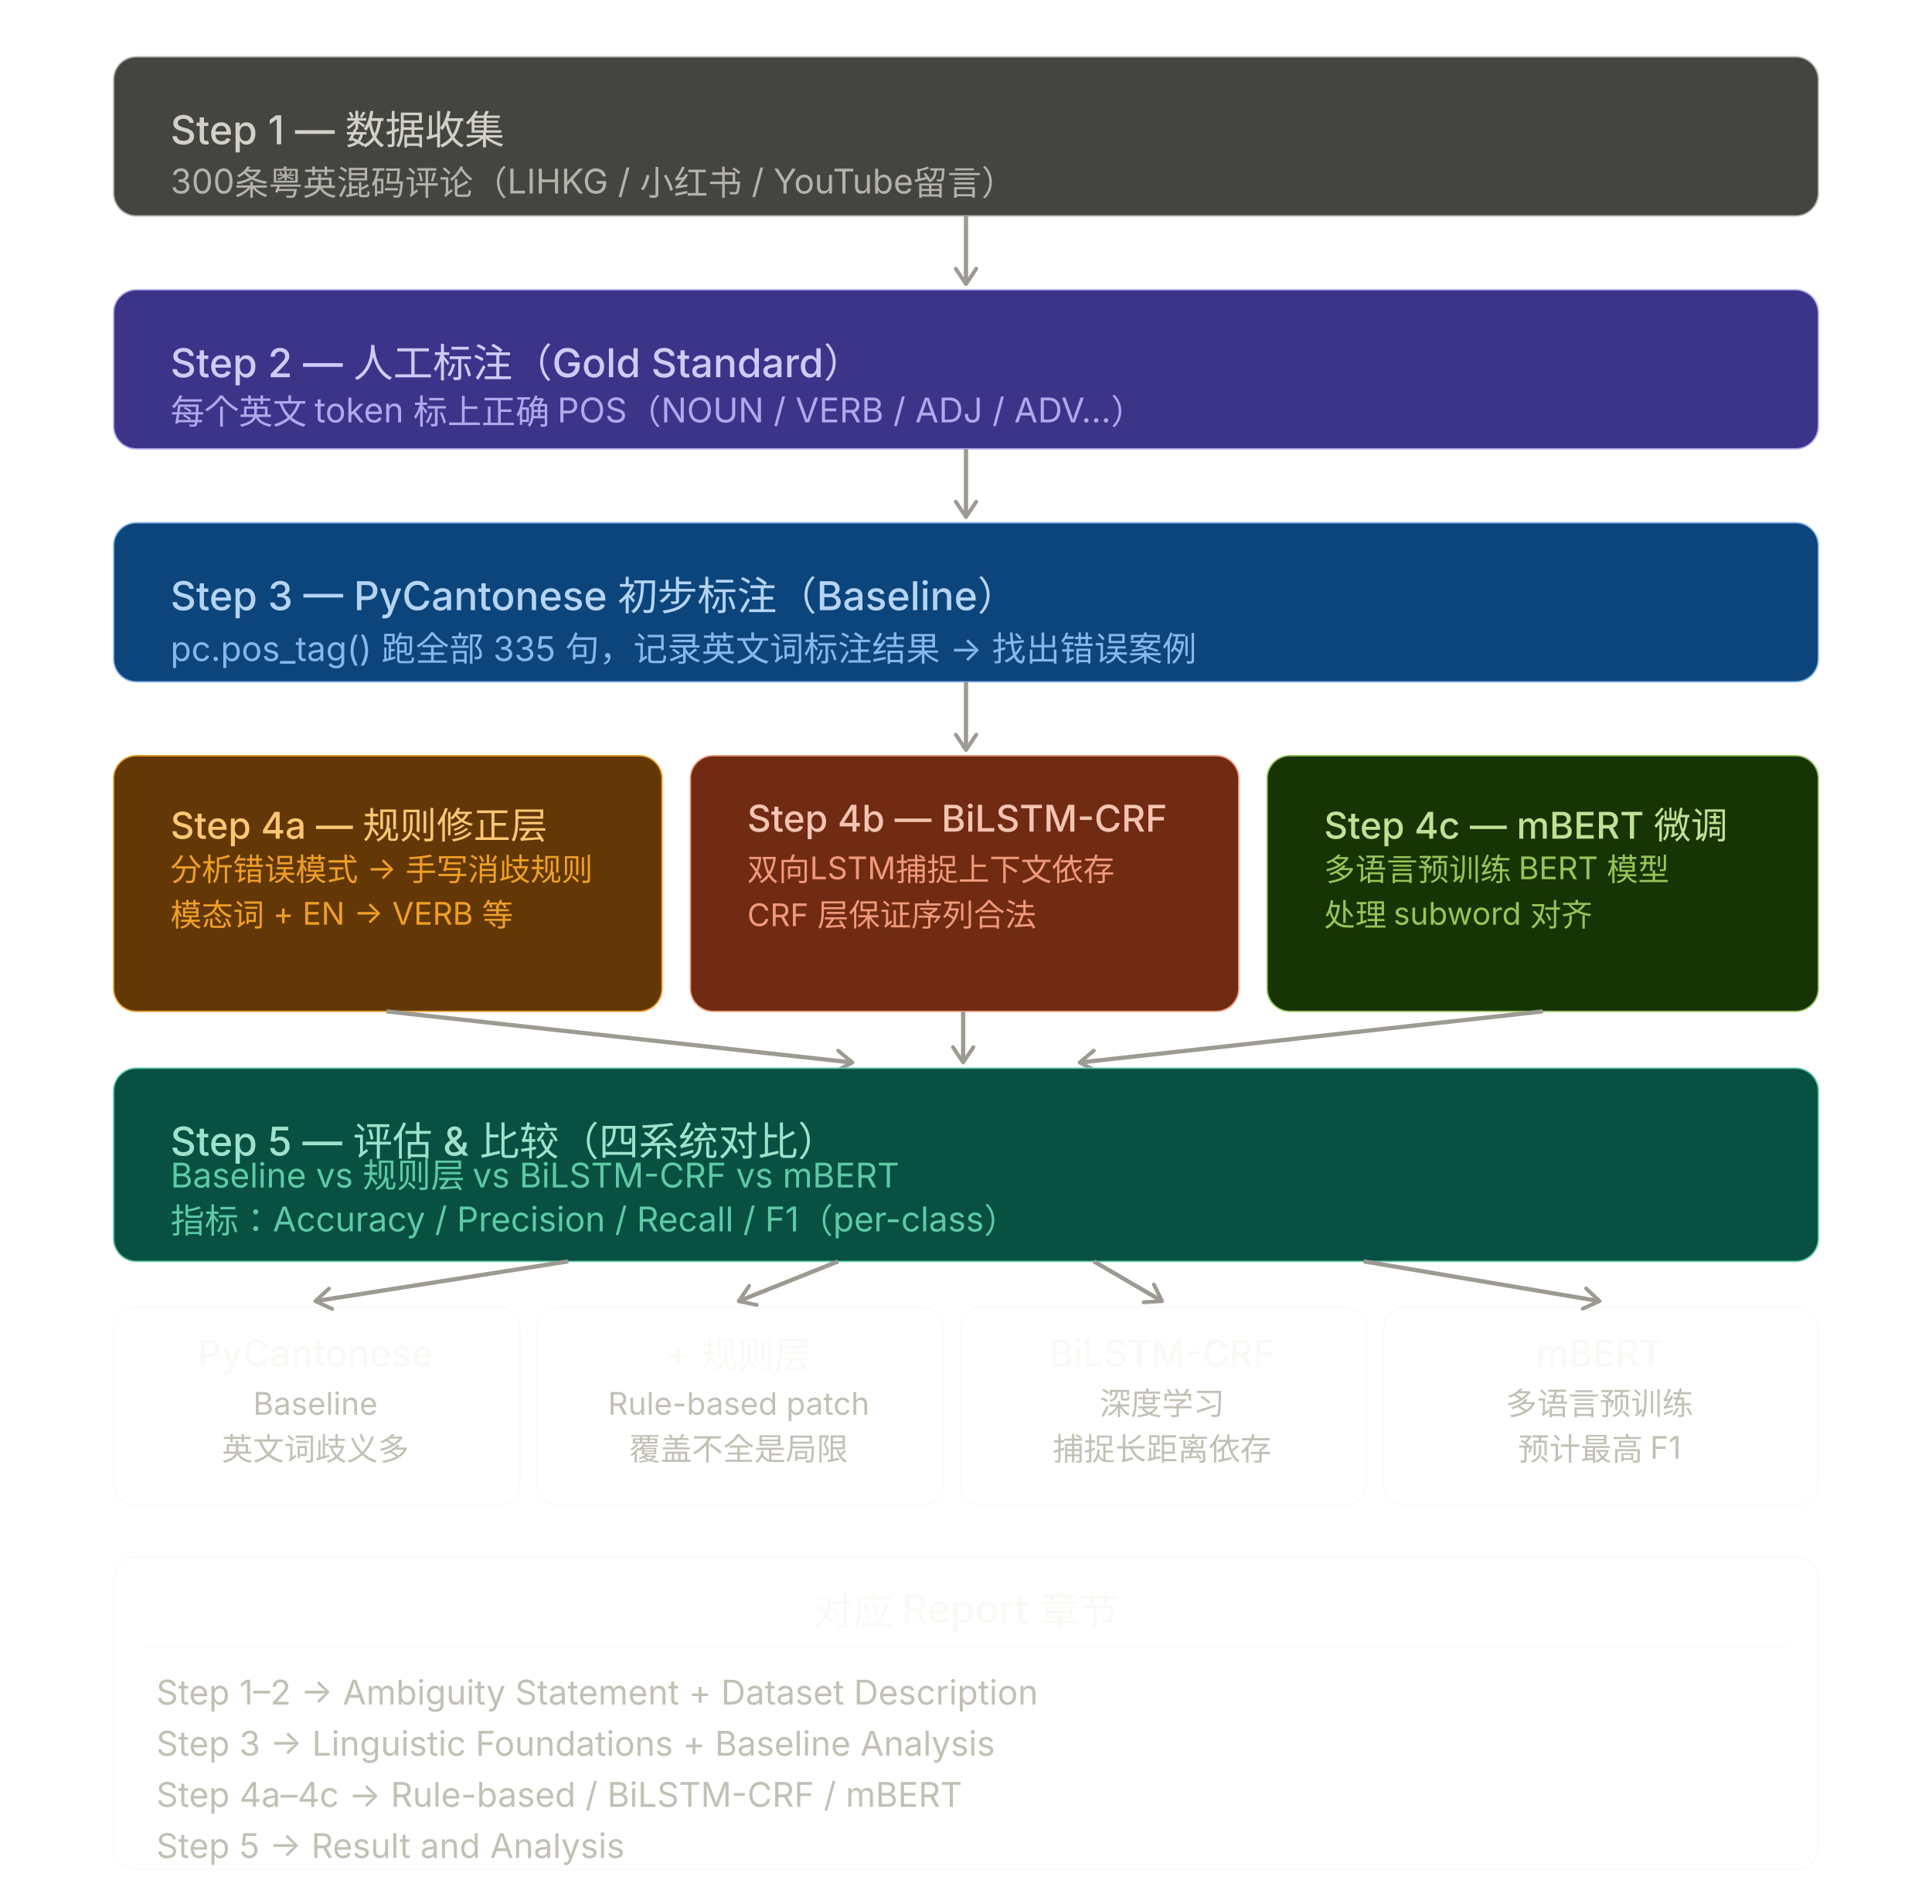
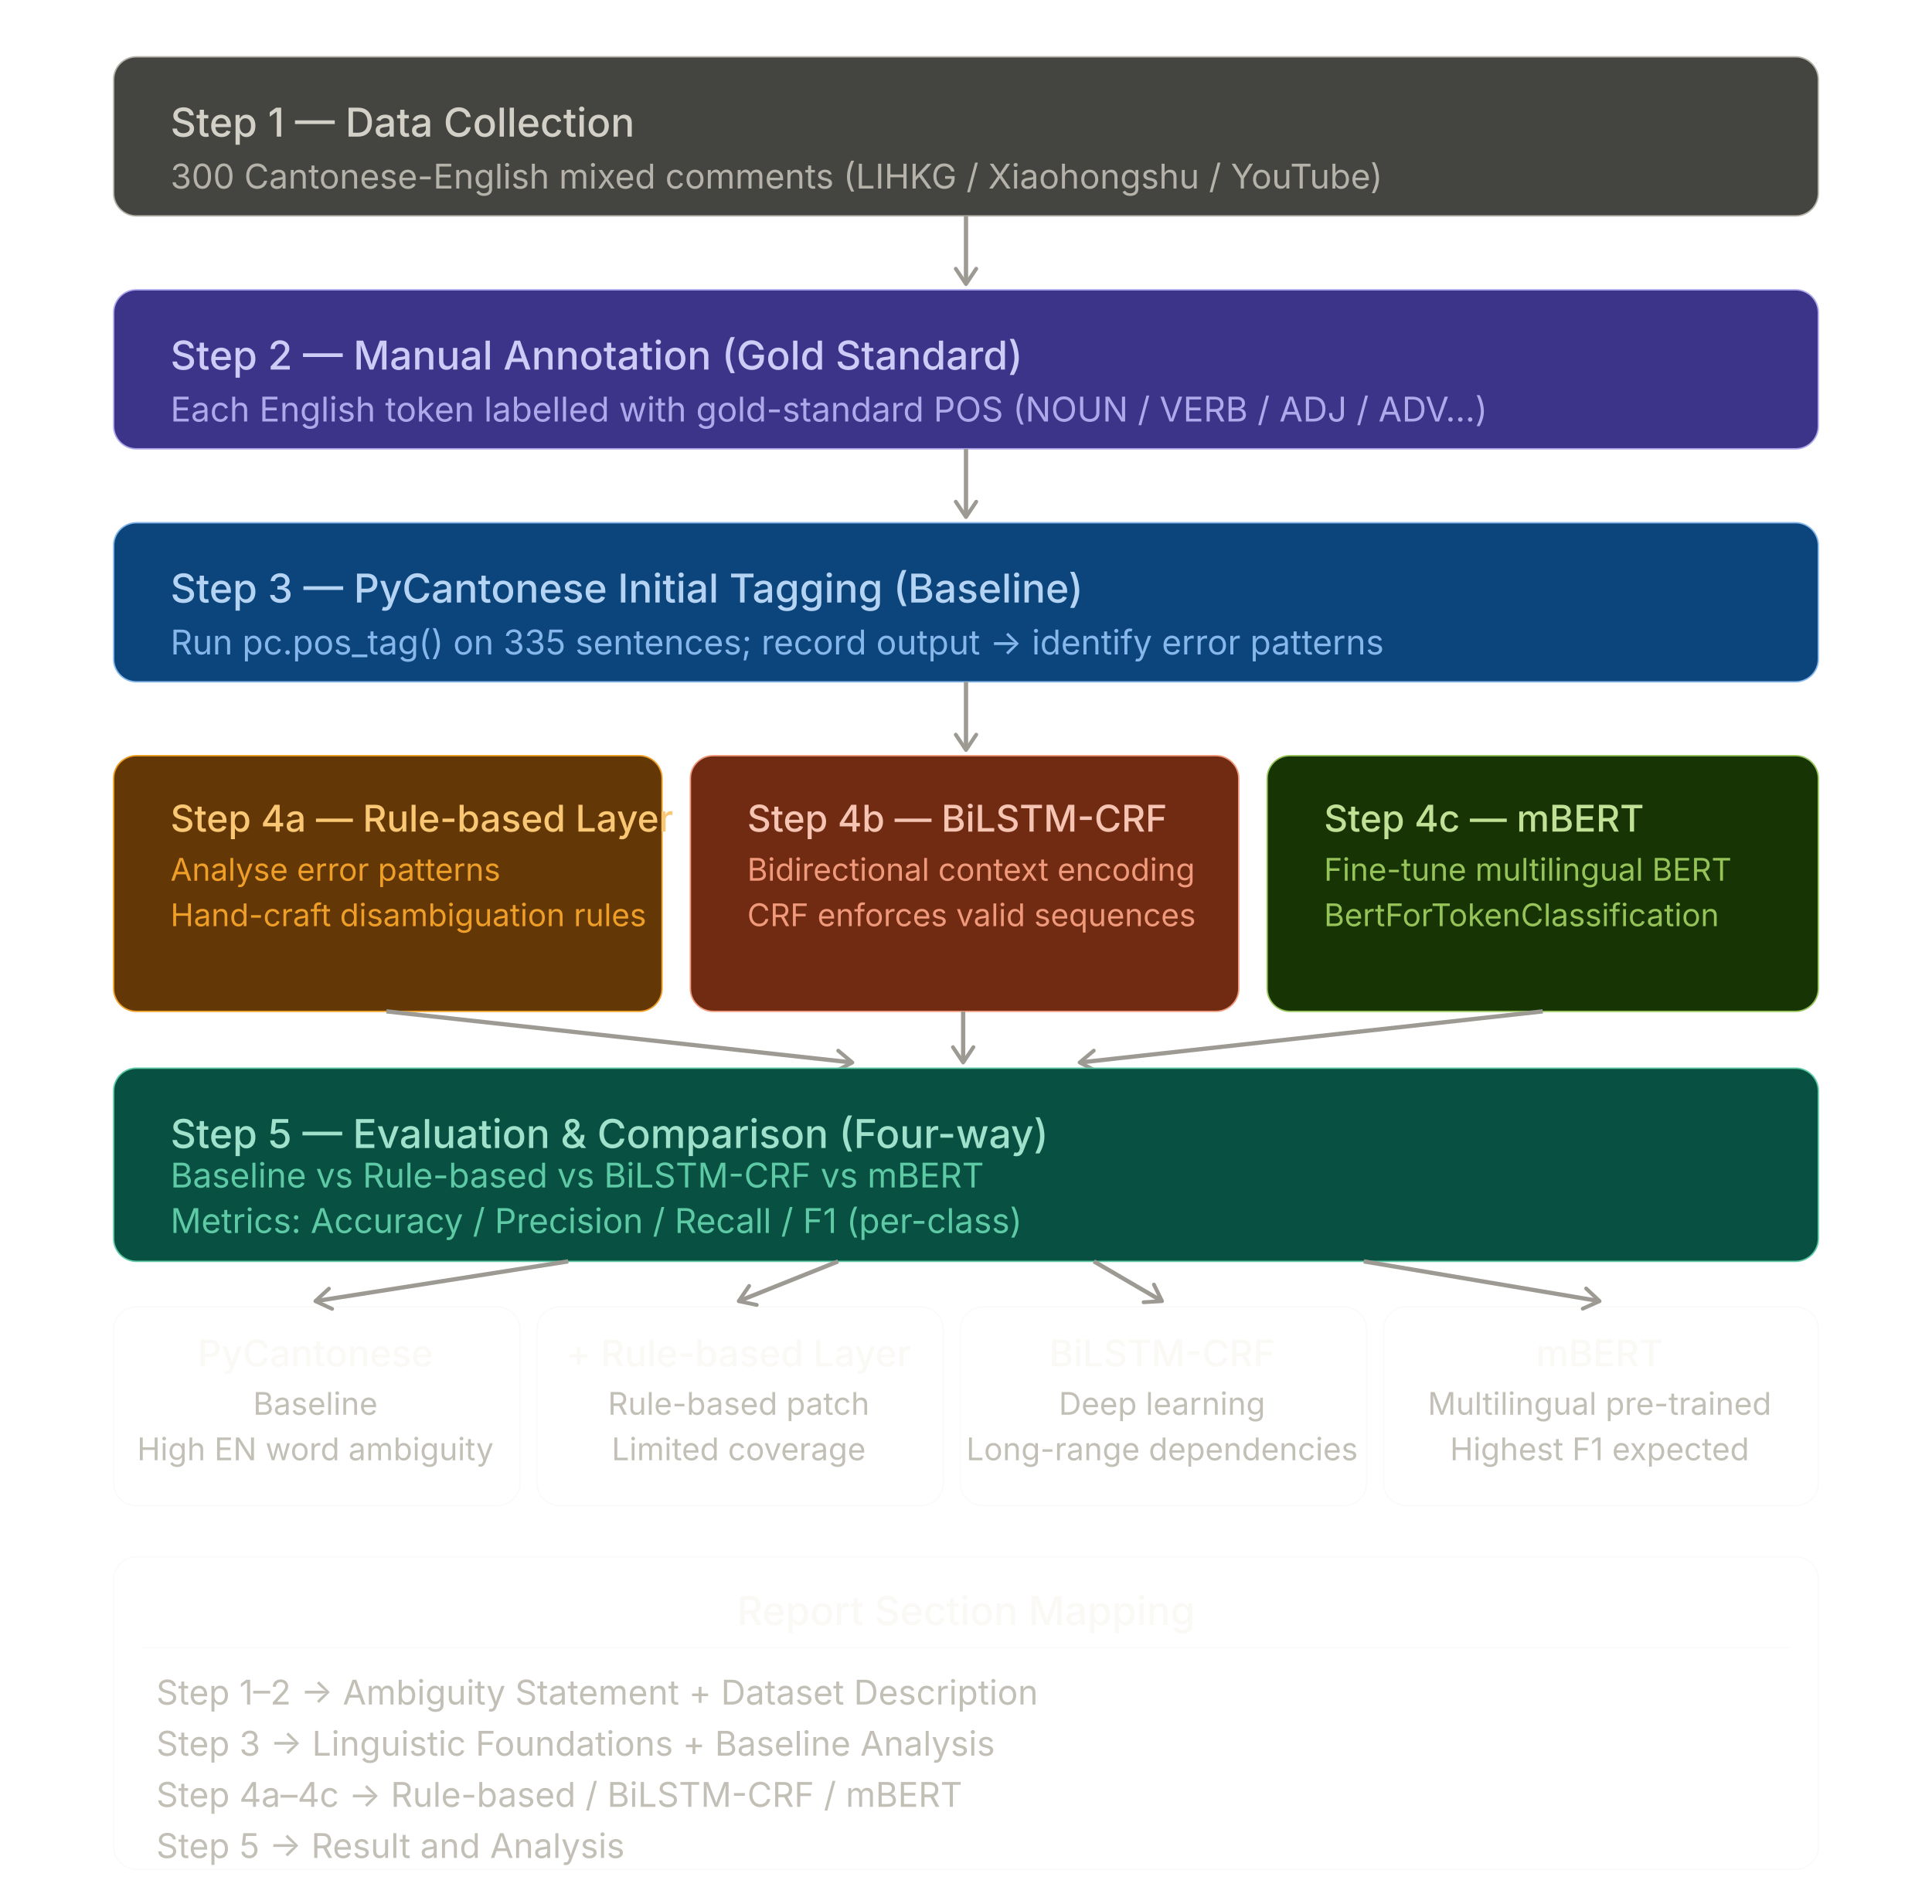
<svg xmlns="http://www.w3.org/2000/svg" width="100%" viewBox="0 0 680 670">
  <defs>
    <marker id="arrow" viewBox="0 0 10 10" refX="8" refY="5" markerWidth="6" markerHeight="6" orient="auto-start-reverse">
      <path d="M2 1L8 5L2 9" fill="none" stroke="context-stroke" stroke-width="1.5" stroke-linecap="round" stroke-linejoin="round" />
    </marker>
  </defs>
  <g style="fill:rgb(0,0,0);stroke:none;font-family:-apple-system,&quot;Segoe UI&quot;,sans-serif;font-size:16px;font-weight:400;text-anchor:start;dominant-baseline:auto">
    <rect x="40" y="20" width="600" height="56" rx="8" style="fill:rgb(68,68,65);stroke:rgb(180,178,169);stroke-width:0.5px;" />
-     <text x="60" y="43" dominant-baseline="central" style="fill:rgb(211,209,199);stroke:none;font-size:14px;font-weight:500;text-anchor:start;dominant-baseline:central">Step 1 — 数据收集</text>
-     <text x="60" y="62" dominant-baseline="central" style="fill:rgb(180,178,169);stroke:none;font-size:12px;font-weight:400;text-anchor:start;dominant-baseline:central">300条粤英混码评论（LIHKG / 小红书 / YouTube留言）</text>
+     <text x="60" y="43" dominant-baseline="central" style="fill:rgb(211,209,199);stroke:none;font-size:14px;font-weight:500;text-anchor:start;dominant-baseline:central">Step 1 — Data Collection</text>
+     <text x="60" y="62" dominant-baseline="central" style="fill:rgb(180,178,169);stroke:none;font-size:12px;font-weight:400;text-anchor:start;dominant-baseline:central">300 Cantonese-English mixed comments (LIHKG / Xiaohongshu / YouTube)</text>
  </g>
  <line x1="340" y1="76" x2="340" y2="100" marker-end="url(#arrow)" style="fill:none;stroke:rgb(156,154,146);stroke-width:1.5px;" />
  <g style="font-family:-apple-system,&quot;Segoe UI&quot;,sans-serif;">
    <rect x="40" y="102" width="600" height="56" rx="8" style="fill:rgb(60,52,137);stroke:rgb(175,169,236);stroke-width:0.5px;" />
-     <text x="60" y="125" dominant-baseline="central" style="fill:rgb(206,203,246);stroke:none;font-size:14px;font-weight:500;text-anchor:start;dominant-baseline:central">Step 2 — 人工标注（Gold Standard）</text>
-     <text x="60" y="144" dominant-baseline="central" style="fill:rgb(175,169,236);stroke:none;font-size:12px;font-weight:400;text-anchor:start;dominant-baseline:central">每个英文 token 标上正确 POS（NOUN / VERB / ADJ / ADV…）</text>
+     <text x="60" y="125" dominant-baseline="central" style="fill:rgb(206,203,246);stroke:none;font-size:14px;font-weight:500;text-anchor:start;dominant-baseline:central">Step 2 — Manual Annotation (Gold Standard)</text>
+     <text x="60" y="144" dominant-baseline="central" style="fill:rgb(175,169,236);stroke:none;font-size:12px;font-weight:400;text-anchor:start;dominant-baseline:central">Each English token labelled with gold-standard POS (NOUN / VERB / ADJ / ADV…)</text>
  </g>
  <line x1="340" y1="158" x2="340" y2="182" marker-end="url(#arrow)" style="fill:none;stroke:rgb(156,154,146);stroke-width:1.5px;" />
  <g style="font-family:-apple-system,&quot;Segoe UI&quot;,sans-serif;">
    <rect x="40" y="184" width="600" height="56" rx="8" style="fill:rgb(12,68,124);stroke:rgb(133,183,235);stroke-width:0.5px;" />
-     <text x="60" y="207" dominant-baseline="central" style="fill:rgb(181,212,244);stroke:none;font-size:14px;font-weight:500;text-anchor:start;dominant-baseline:central">Step 3 — PyCantonese 初步标注（Baseline）</text>
-     <text x="60" y="226" dominant-baseline="central" style="fill:rgb(133,183,235);stroke:none;font-size:12px;font-weight:400;text-anchor:start;dominant-baseline:central">pc.pos_tag() 跑全部 335 句，记录英文词标注结果 → 找出错误案例</text>
+     <text x="60" y="207" dominant-baseline="central" style="fill:rgb(181,212,244);stroke:none;font-size:14px;font-weight:500;text-anchor:start;dominant-baseline:central">Step 3 — PyCantonese Initial Tagging (Baseline)</text>
+     <text x="60" y="226" dominant-baseline="central" style="fill:rgb(133,183,235);stroke:none;font-size:12px;font-weight:400;text-anchor:start;dominant-baseline:central">Run pc.pos_tag() on 335 sentences; record output → identify error patterns</text>
  </g>
  <line x1="340" y1="240" x2="340" y2="264" marker-end="url(#arrow)" style="fill:none;stroke:rgb(156,154,146);stroke-width:1.5px;" />
  <rect x="40" y="266" width="193" height="90" rx="8" style="fill:rgb(99,56,6);stroke:rgb(239,159,39);stroke-width:0.5px;" />
-   <text x="60" y="288" dominant-baseline="central" style="fill:rgb(250,199,117);stroke:none;font-size:13px;font-weight:500;font-family:-apple-system,sans-serif;">Step 4a — 规则修正层</text>
-   <text x="60" y="310" style="fill:rgb(239,159,39);stroke:none;font-size:11px;font-family:-apple-system,sans-serif;">分析错误模式 → 手写消歧规则</text>
-   <text x="60" y="326" style="fill:rgb(239,159,39);stroke:none;font-size:11px;font-family:-apple-system,sans-serif;">模态词 + EN → VERB 等</text>
+   <text x="60" y="288" dominant-baseline="central" style="fill:rgb(250,199,117);stroke:none;font-size:13px;font-weight:500;font-family:-apple-system,sans-serif;">Step 4a — Rule-based Layer</text>
+   <text x="60" y="310" style="fill:rgb(239,159,39);stroke:none;font-size:11px;font-family:-apple-system,sans-serif;">Analyse error patterns</text>
+   <text x="60" y="326" style="fill:rgb(239,159,39);stroke:none;font-size:11px;font-family:-apple-system,sans-serif;">Hand-craft disambiguation rules</text>
  <rect x="243" y="266" width="193" height="90" rx="8" style="fill:rgb(113,43,19);stroke:rgb(240,153,123);stroke-width:0.5px;" />
  <text x="263" y="288" dominant-baseline="central" style="fill:rgb(245,196,179);stroke:none;font-size:13px;font-weight:500;font-family:-apple-system,sans-serif;">Step 4b — BiLSTM-CRF</text>
-   <text x="263" y="310" style="fill:rgb(240,153,123);stroke:none;font-size:11px;font-family:-apple-system,sans-serif;">双向LSTM捕捉上下文依存</text>
-   <text x="263" y="326" style="fill:rgb(240,153,123);stroke:none;font-size:11px;font-family:-apple-system,sans-serif;">CRF 层保证序列合法</text>
+   <text x="263" y="310" style="fill:rgb(240,153,123);stroke:none;font-size:11px;font-family:-apple-system,sans-serif;">Bidirectional context encoding</text>
+   <text x="263" y="326" style="fill:rgb(240,153,123);stroke:none;font-size:11px;font-family:-apple-system,sans-serif;">CRF enforces valid sequences</text>
  <rect x="446" y="266" width="194" height="90" rx="8" style="fill:rgb(23,52,4);stroke:rgb(151,196,89);stroke-width:0.5px;" />
-   <text x="466" y="288" dominant-baseline="central" style="fill:rgb(192,225,150);stroke:none;font-size:13px;font-weight:500;font-family:-apple-system,sans-serif;">Step 4c — mBERT 微调</text>
-   <text x="466" y="310" style="fill:rgb(151,196,89);stroke:none;font-size:11px;font-family:-apple-system,sans-serif;">多语言预训练 BERT 模型</text>
-   <text x="466" y="326" style="fill:rgb(151,196,89);stroke:none;font-size:11px;font-family:-apple-system,sans-serif;">处理 subword 对齐</text>
+   <text x="466" y="288" dominant-baseline="central" style="fill:rgb(192,225,150);stroke:none;font-size:13px;font-weight:500;font-family:-apple-system,sans-serif;">Step 4c — mBERT</text>
+   <text x="466" y="310" style="fill:rgb(151,196,89);stroke:none;font-size:11px;font-family:-apple-system,sans-serif;">Fine-tune multilingual BERT</text>
+   <text x="466" y="326" style="fill:rgb(151,196,89);stroke:none;font-size:11px;font-family:-apple-system,sans-serif;">BertForTokenClassification</text>
  <line x1="136" y1="356" x2="300" y2="374" marker-end="url(#arrow)" style="fill:none;stroke:rgb(156,154,146);stroke-width:1.5px;" />
  <line x1="339" y1="356" x2="339" y2="374" marker-end="url(#arrow)" style="fill:none;stroke:rgb(156,154,146);stroke-width:1.5px;" />
  <line x1="543" y1="356" x2="380" y2="374" marker-end="url(#arrow)" style="fill:none;stroke:rgb(156,154,146);stroke-width:1.5px;" />
  <rect x="40" y="376" width="600" height="68" rx="8" style="fill:rgb(8,80,65);stroke:rgb(93,202,165);stroke-width:0.5px;" />
-   <text x="60" y="399" dominant-baseline="central" style="fill:rgb(159,225,203);stroke:none;font-size:14px;font-weight:500;font-family:-apple-system,sans-serif;">Step 5 — 评估 &amp; 比较（四系统对比）</text>
-   <text x="60" y="418" style="fill:rgb(93,202,165);stroke:none;font-size:12px;font-family:-apple-system,sans-serif;">Baseline vs 规则层 vs BiLSTM-CRF vs mBERT</text>
-   <text x="60" y="434" style="fill:rgb(93,202,165);stroke:none;font-size:12px;font-family:-apple-system,sans-serif;">指标：Accuracy / Precision / Recall / F1（per-class）</text>
+   <text x="60" y="399" dominant-baseline="central" style="fill:rgb(159,225,203);stroke:none;font-size:14px;font-weight:500;font-family:-apple-system,sans-serif;">Step 5 — Evaluation &amp; Comparison (Four-way)</text>
+   <text x="60" y="418" style="fill:rgb(93,202,165);stroke:none;font-size:12px;font-family:-apple-system,sans-serif;">Baseline vs Rule-based vs BiLSTM-CRF vs mBERT</text>
+   <text x="60" y="434" style="fill:rgb(93,202,165);stroke:none;font-size:12px;font-family:-apple-system,sans-serif;">Metrics: Accuracy / Precision / Recall / F1 (per-class)</text>
  <rect x="40" y="460" width="143" height="70" rx="8" style="fill:none;stroke:rgba(222,220,209,0.15);stroke-width:0.5px;" />
  <text x="111" y="481" text-anchor="middle" style="fill:rgb(250,249,245);stroke:none;font-size:13px;font-weight:500;font-family:-apple-system,sans-serif;">PyCantonese</text>
  <text x="111" y="498" text-anchor="middle" style="fill:rgb(194,192,182);stroke:none;font-size:11px;font-family:-apple-system,sans-serif;">Baseline</text>
-   <text x="111" y="514" text-anchor="middle" style="fill:rgb(194,192,182);stroke:none;font-size:11px;font-family:-apple-system,sans-serif;">英文词歧义多</text>
+   <text x="111" y="514" text-anchor="middle" style="fill:rgb(194,192,182);stroke:none;font-size:11px;font-family:-apple-system,sans-serif;">High EN word ambiguity</text>
  <rect x="189" y="460" width="143" height="70" rx="8" style="fill:none;stroke:rgba(222,220,209,0.15);stroke-width:0.5px;" />
-   <text x="260" y="481" text-anchor="middle" style="fill:rgb(250,249,245);stroke:none;font-size:13px;font-weight:500;font-family:-apple-system,sans-serif;">+ 规则层</text>
+   <text x="260" y="481" text-anchor="middle" style="fill:rgb(250,249,245);stroke:none;font-size:13px;font-weight:500;font-family:-apple-system,sans-serif;">+ Rule-based Layer</text>
  <text x="260" y="498" text-anchor="middle" style="fill:rgb(194,192,182);stroke:none;font-size:11px;font-family:-apple-system,sans-serif;">Rule-based patch</text>
-   <text x="260" y="514" text-anchor="middle" style="fill:rgb(194,192,182);stroke:none;font-size:11px;font-family:-apple-system,sans-serif;">覆盖不全是局限</text>
+   <text x="260" y="514" text-anchor="middle" style="fill:rgb(194,192,182);stroke:none;font-size:11px;font-family:-apple-system,sans-serif;">Limited coverage</text>
  <rect x="338" y="460" width="143" height="70" rx="8" style="fill:none;stroke:rgba(222,220,209,0.15);stroke-width:0.5px;" />
  <text x="409" y="481" text-anchor="middle" style="fill:rgb(250,249,245);stroke:none;font-size:13px;font-weight:500;font-family:-apple-system,sans-serif;">BiLSTM-CRF</text>
-   <text x="409" y="498" text-anchor="middle" style="fill:rgb(194,192,182);stroke:none;font-size:11px;font-family:-apple-system,sans-serif;">深度学习</text>
-   <text x="409" y="514" text-anchor="middle" style="fill:rgb(194,192,182);stroke:none;font-size:11px;font-family:-apple-system,sans-serif;">捕捉长距离依存</text>
+   <text x="409" y="498" text-anchor="middle" style="fill:rgb(194,192,182);stroke:none;font-size:11px;font-family:-apple-system,sans-serif;">Deep learning</text>
+   <text x="409" y="514" text-anchor="middle" style="fill:rgb(194,192,182);stroke:none;font-size:11px;font-family:-apple-system,sans-serif;">Long-range dependencies</text>
  <rect x="487" y="460" width="153" height="70" rx="8" style="fill:none;stroke:rgba(222,220,209,0.15);stroke-width:0.5px;" />
  <text x="563" y="481" text-anchor="middle" style="fill:rgb(250,249,245);stroke:none;font-size:13px;font-weight:500;font-family:-apple-system,sans-serif;">mBERT</text>
-   <text x="563" y="498" text-anchor="middle" style="fill:rgb(194,192,182);stroke:none;font-size:11px;font-family:-apple-system,sans-serif;">多语言预训练</text>
-   <text x="563" y="514" text-anchor="middle" style="fill:rgb(194,192,182);stroke:none;font-size:11px;font-family:-apple-system,sans-serif;">预计最高 F1</text>
+   <text x="563" y="498" text-anchor="middle" style="fill:rgb(194,192,182);stroke:none;font-size:11px;font-family:-apple-system,sans-serif;">Multilingual pre-trained</text>
+   <text x="563" y="514" text-anchor="middle" style="fill:rgb(194,192,182);stroke:none;font-size:11px;font-family:-apple-system,sans-serif;">Highest F1 expected</text>
  <line x1="200" y1="444" x2="111" y2="458" marker-end="url(#arrow)" style="fill:none;stroke:rgb(156,154,146);stroke-width:1.5px;" />
  <line x1="295" y1="444" x2="260" y2="458" marker-end="url(#arrow)" style="fill:none;stroke:rgb(156,154,146);stroke-width:1.5px;" />
  <line x1="385" y1="444" x2="409" y2="458" marker-end="url(#arrow)" style="fill:none;stroke:rgb(156,154,146);stroke-width:1.5px;" />
  <line x1="480" y1="444" x2="563" y2="458" marker-end="url(#arrow)" style="fill:none;stroke:rgb(156,154,146);stroke-width:1.5px;" />
  <rect x="40" y="548" width="600" height="110" rx="8" style="fill:none;stroke:rgba(222,220,209,0.15);stroke-width:0.5px;" />
-   <text x="340" y="572" text-anchor="middle" style="fill:rgb(250,249,245);stroke:none;font-size:14px;font-weight:500;font-family:-apple-system,sans-serif;">对应 Report 章节</text>
+   <text x="340" y="572" text-anchor="middle" style="fill:rgb(250,249,245);stroke:none;font-size:14px;font-weight:500;font-family:-apple-system,sans-serif;">Report Section Mapping</text>
  <line x1="50" y1="580" x2="630" y2="580" style="fill:none;stroke:rgba(222,220,209,0.15);stroke-width:0.5px;" />
  <text x="55" y="600" style="fill:rgb(194,192,182);stroke:none;font-size:12px;font-family:-apple-system,sans-serif;">Step 1–2   →  Ambiguity Statement + Dataset Description</text>
  <text x="55" y="618" style="fill:rgb(194,192,182);stroke:none;font-size:12px;font-family:-apple-system,sans-serif;">Step 3     →  Linguistic Foundations + Baseline Analysis</text>
  <text x="55" y="636" style="fill:rgb(194,192,182);stroke:none;font-size:12px;font-family:-apple-system,sans-serif;">Step 4a–4c →  Rule-based / BiLSTM-CRF / mBERT</text>
  <text x="55" y="654" style="fill:rgb(194,192,182);stroke:none;font-size:12px;font-family:-apple-system,sans-serif;">Step 5     →  Result and Analysis</text>
</svg>
